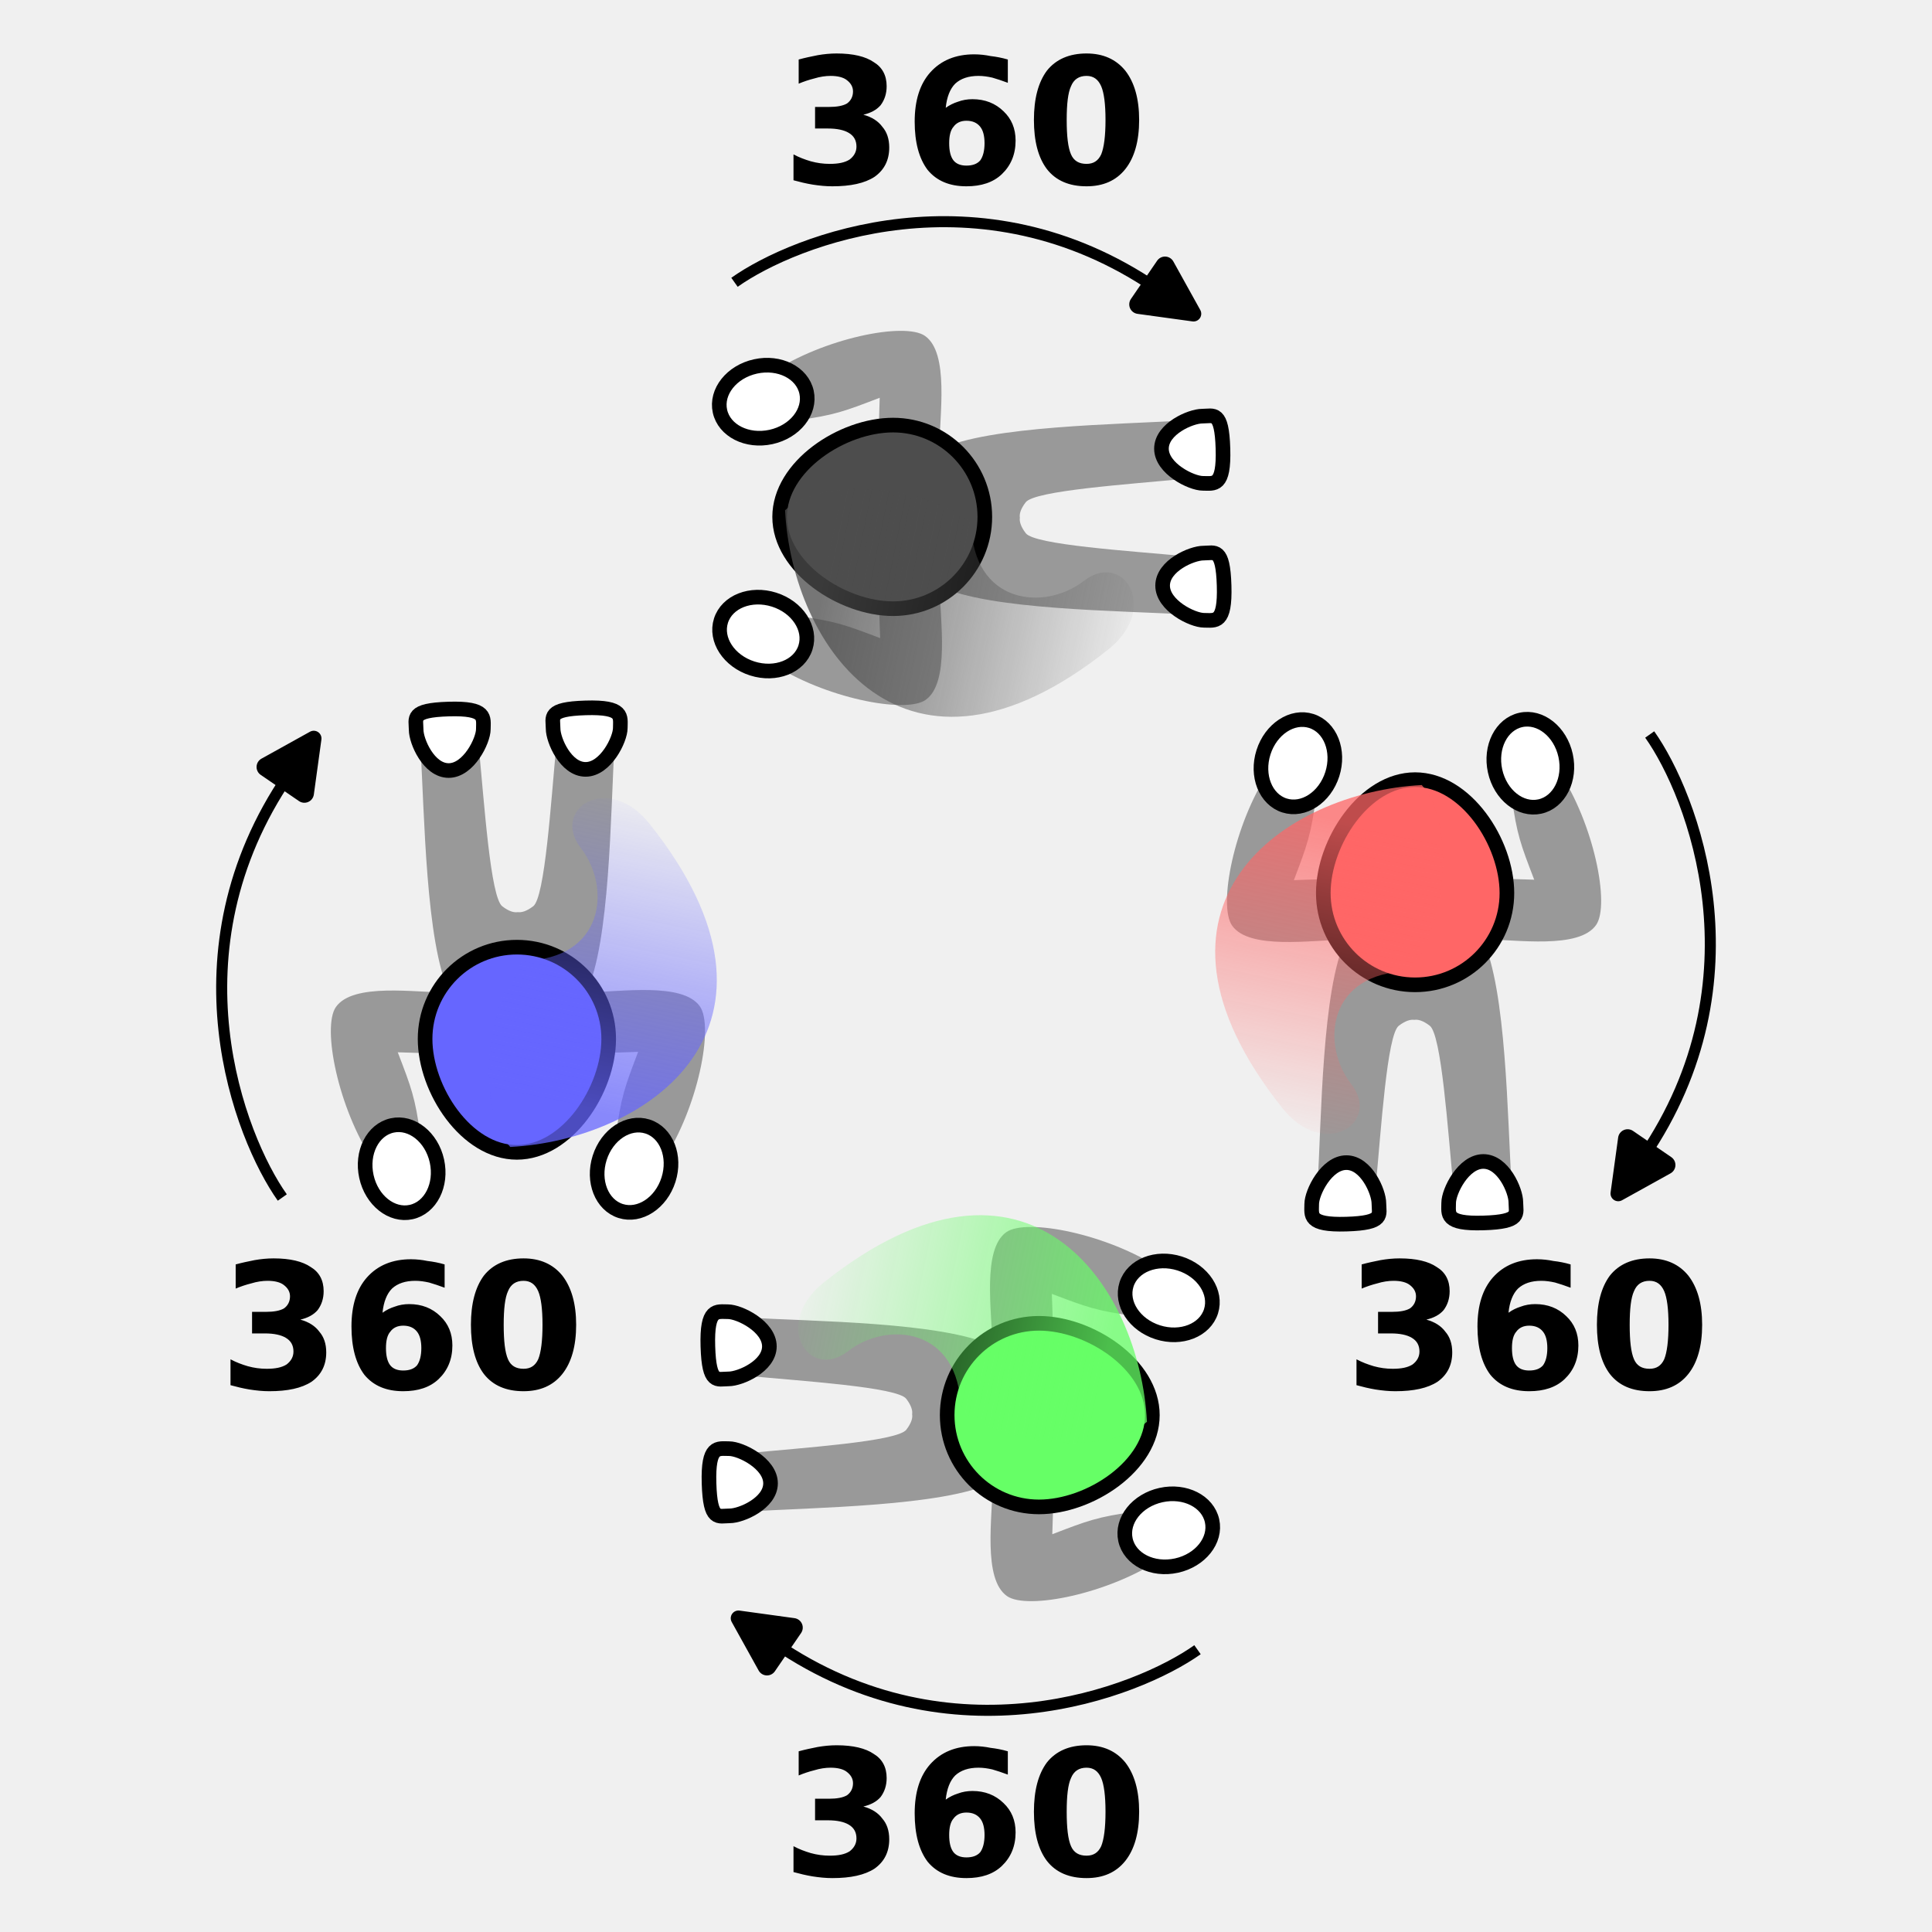
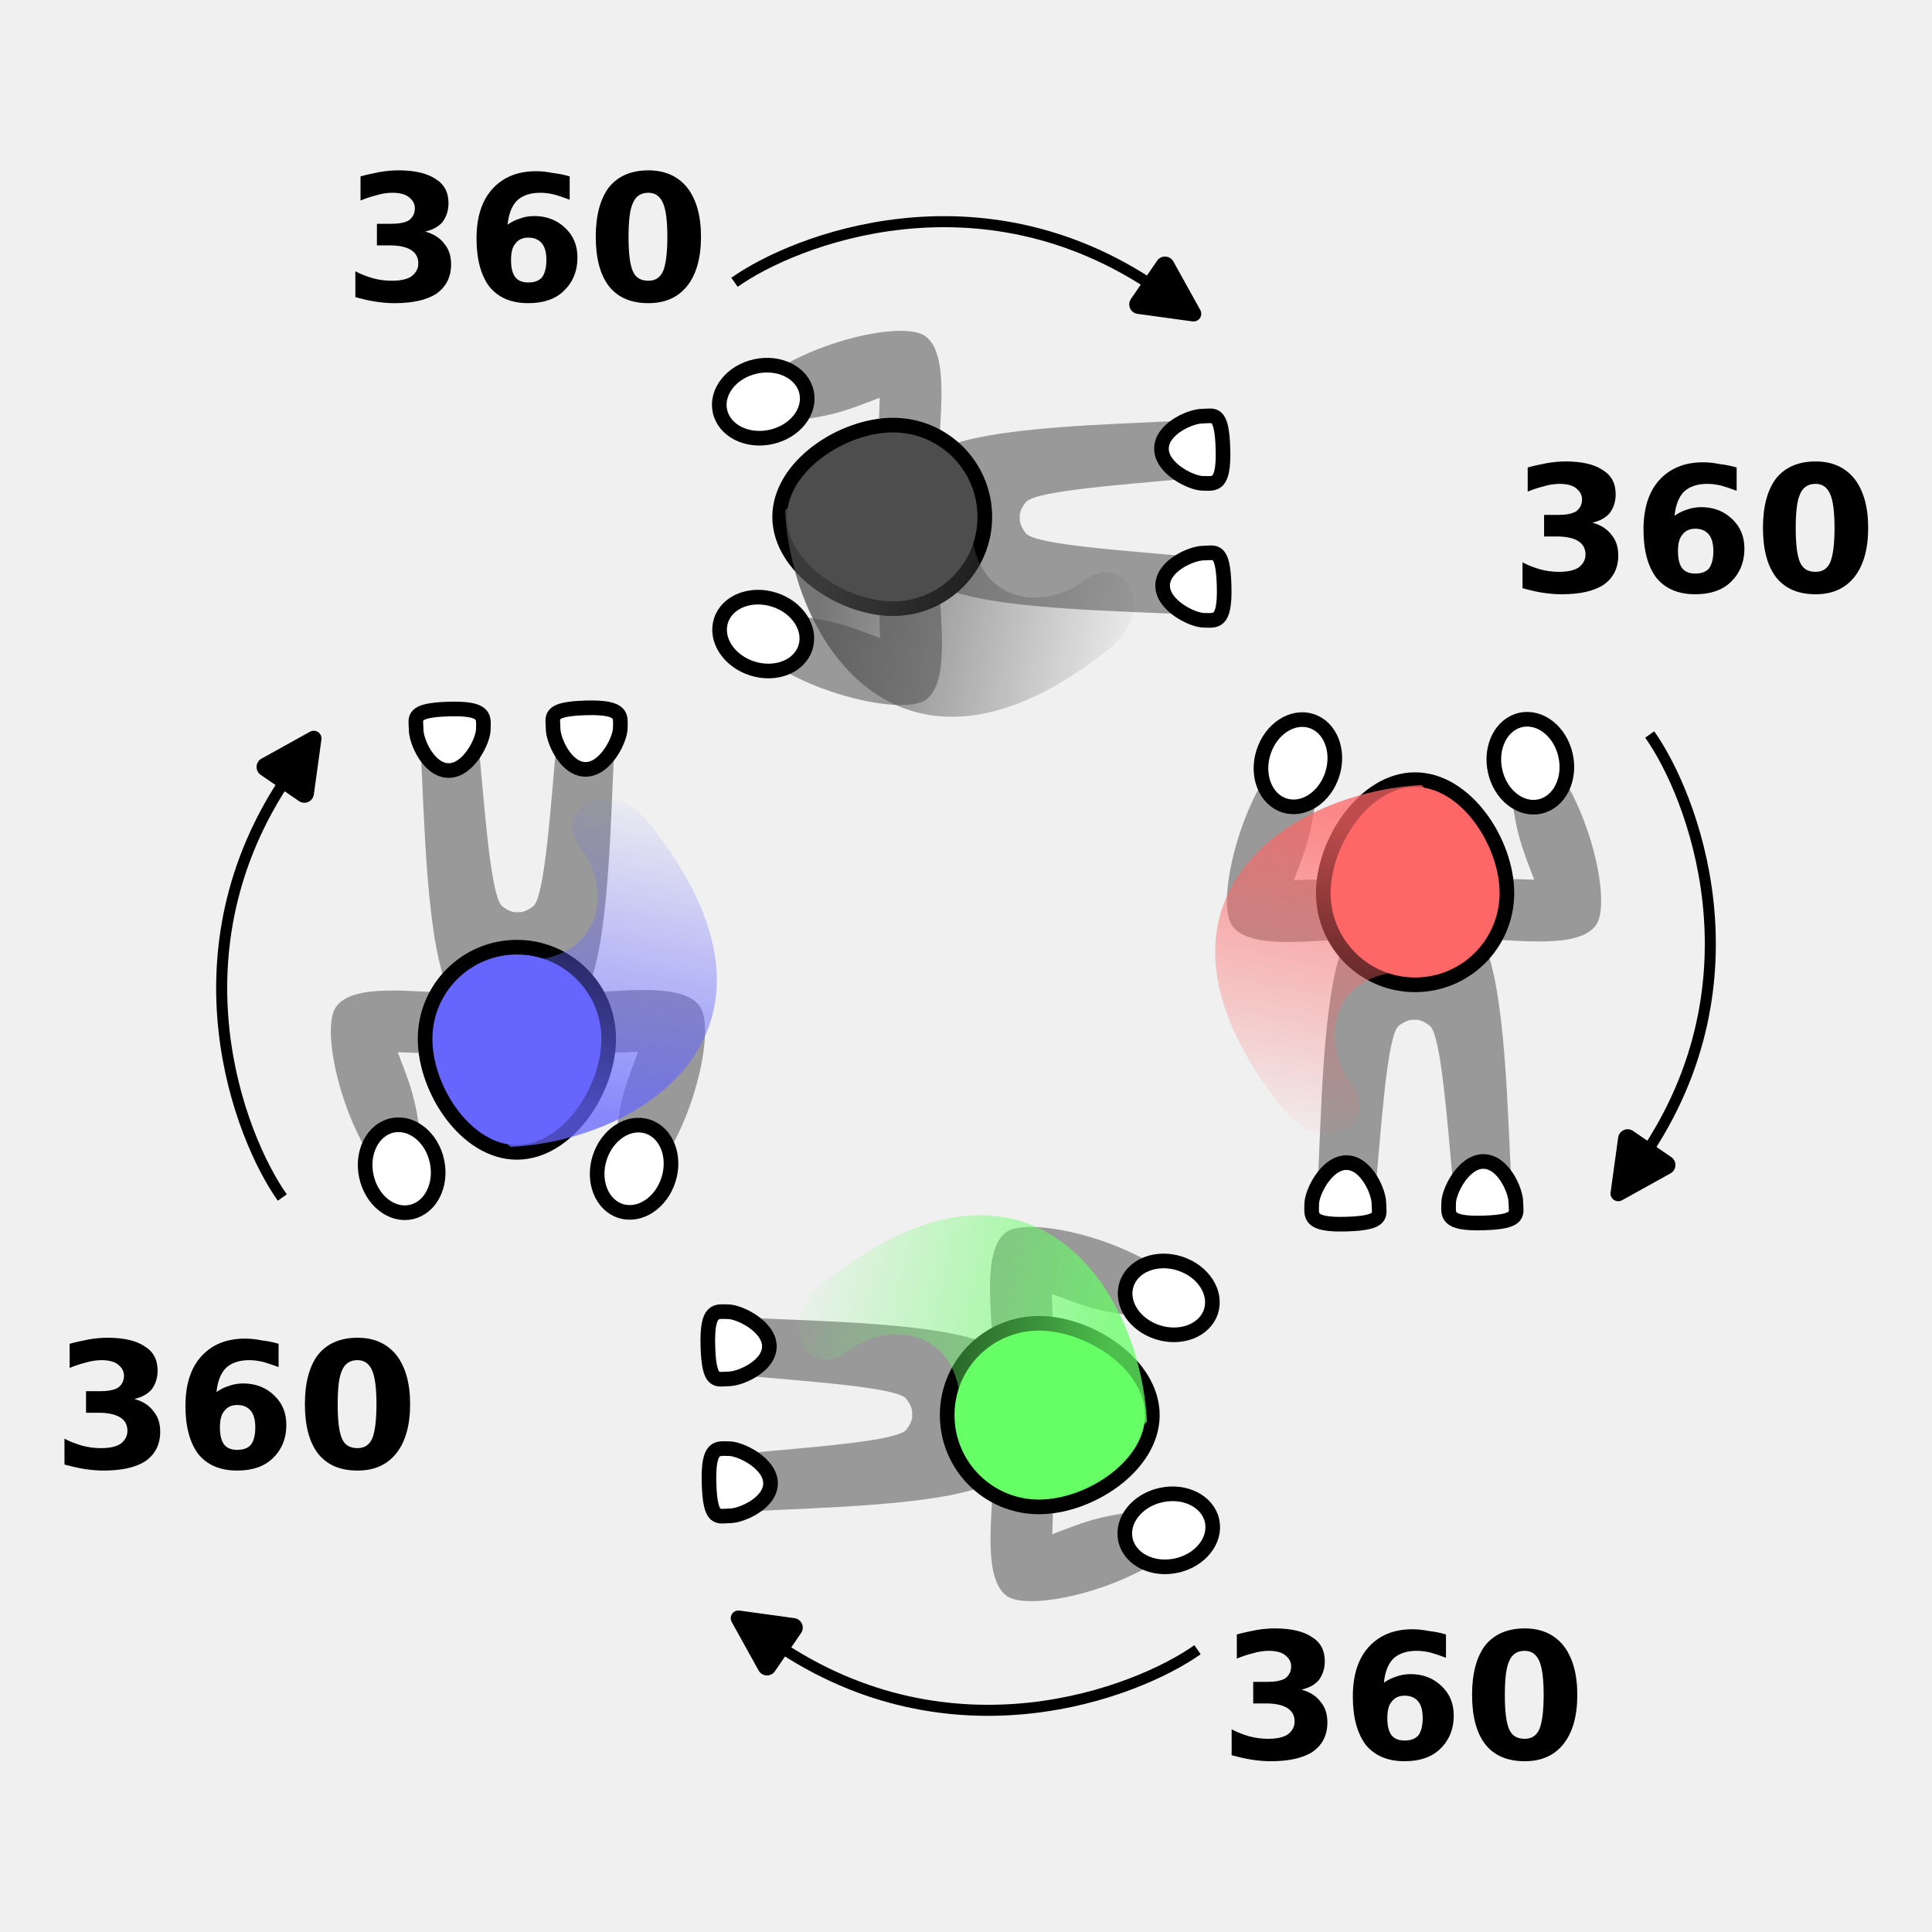
<svg xmlns="http://www.w3.org/2000/svg" xmlns:xlink="http://www.w3.org/1999/xlink" width="35mm" height="35mm" viewBox="0 0 35 35" version="1.1" id="svg1" xml:space="preserve">
  <defs id="defs1">
    <linearGradient id="linearGradient10">
      <stop style="stop-color:#66ff66;stop-opacity:0.749;" offset="0" id="stop9" />
      <stop style="stop-color:#66ff66;stop-opacity:0;" offset="1" id="stop10" />
    </linearGradient>
    <linearGradient id="linearGradient8">
      <stop style="stop-color:#6666ff;stop-opacity:0.749;" offset="0" id="stop7" />
      <stop style="stop-color:#6666ff;stop-opacity:0;" offset="1" id="stop8" />
    </linearGradient>
    <linearGradient id="linearGradient6">
      <stop style="stop-color:#4d4d4d;stop-opacity:0.749;" offset="0" id="stop3" />
      <stop style="stop-color:#4d4d4d;stop-opacity:0;" offset="1" id="stop6" />
    </linearGradient>
    <linearGradient xlink:href="#linearGradient5" id="linearGradient4" gradientUnits="userSpaceOnUse" gradientTransform="matrix(-1,0,0,-1.082599,36.51747,33.9917)" x1="10.889" y1="17.413" x2="11.903" y2="11.978" />
    <linearGradient id="linearGradient5">
      <stop style="stop-color:#ff6666;stop-opacity:0.749;" offset="0" id="stop4" />
      <stop style="stop-color:#ff6666;stop-opacity:0;" offset="1" id="stop5" />
    </linearGradient>
    <marker style="overflow:visible" id="RoundedArrow-6" refX="0" refY="0" orient="auto-start-reverse" markerWidth="1" markerHeight="1" viewBox="0 0 1 1" preserveAspectRatio="xMidYMid">
      <path transform="scale(0.7)" d="m -0.211,-4.106 6.422,3.211 a 1,1 90 0 1 0,1.789 L -0.211,4.106 A 1.236,1.236 31.717 0 1 -2,3 v -6 a 1.236,1.236 148.283 0 1 1.789,-1.106 z" style="fill:context-stroke;fill-rule:evenodd;stroke:none" id="path8-9" />
    </marker>
    <marker style="overflow:visible" id="RoundedArrow-6-0" refX="0" refY="0" orient="auto-start-reverse" markerWidth="1" markerHeight="1" viewBox="0 0 1 1" preserveAspectRatio="xMidYMid">
      <path transform="scale(0.7)" d="m -0.211,-4.106 6.422,3.211 a 1,1 90 0 1 0,1.789 L -0.211,4.106 A 1.236,1.236 31.717 0 1 -2,3 v -6 a 1.236,1.236 148.283 0 1 1.789,-1.106 z" style="fill:context-stroke;fill-rule:evenodd;stroke:none" id="path8-9-8" />
    </marker>
    <linearGradient xlink:href="#linearGradient10" id="linearGradient1" gradientUnits="userSpaceOnUse" gradientTransform="matrix(0,-1,1.082599,0,1.008301,36.51747)" x1="10.889" y1="17.413" x2="11.903" y2="11.978" />
    <marker style="overflow:visible" id="RoundedArrow-6-9" refX="0" refY="0" orient="auto-start-reverse" markerWidth="1" markerHeight="1" viewBox="0 0 1 1" preserveAspectRatio="xMidYMid">
      <path transform="scale(0.7)" d="m -0.211,-4.106 6.422,3.211 a 1,1 90 0 1 0,1.789 L -0.211,4.106 A 1.236,1.236 31.717 0 1 -2,3 v -6 a 1.236,1.236 148.283 0 1 1.789,-1.106 z" style="fill:context-stroke;fill-rule:evenodd;stroke:none" id="path8-9-9" />
    </marker>
    <linearGradient xlink:href="#linearGradient8" id="linearGradient2" gradientUnits="userSpaceOnUse" gradientTransform="matrix(1,0,0,1.082599,-1.51747,1.008301)" x1="10.889" y1="17.413" x2="11.903" y2="11.978" />
    <marker style="overflow:visible" id="RoundedArrow-6-3" refX="0" refY="0" orient="auto-start-reverse" markerWidth="1" markerHeight="1" viewBox="0 0 1 1" preserveAspectRatio="xMidYMid">
      <path transform="scale(0.7)" d="m -0.211,-4.106 6.422,3.211 a 1,1 90 0 1 0,1.789 L -0.211,4.106 A 1.236,1.236 31.717 0 1 -2,3 v -6 a 1.236,1.236 148.283 0 1 1.789,-1.106 z" style="fill:context-stroke;fill-rule:evenodd;stroke:none" id="path8-9-80" />
    </marker>
    <linearGradient xlink:href="#linearGradient6" id="linearGradient3" gradientUnits="userSpaceOnUse" gradientTransform="matrix(0,1,-1.082599,0,33.9917,-1.51747)" x1="10.889" y1="17.413" x2="11.903" y2="11.978" />
  </defs>
  <g id="layer1">
    <path style="fill:#999999;fill-opacity:1;stroke:none;stroke-width:0.265;stroke-dasharray:none;stroke-opacity:1" d="m 16.062,7.559 c -0.262,-0.004 -0.518,0.082 -0.508,0.262 0.072,1.252 0.081,3.577 0.51,4.482 -0.619,-0.006 -1.745,-0.189 -2.057,0.254 -0.259,0.368 0.04,1.847 0.66,2.781 0.156,0.235 0.899,-0.168 0.861,-0.447 -0.093,-0.695 -0.159,-0.868 -0.402,-1.51 0.953,0.037 1.709,0.036 2.176,0.029 0.467,0.009 1.224,0.012 2.178,-0.021 -0.246,0.641 -0.314,0.813 -0.41,1.508 -0.039,0.279 0.705,0.685 0.861,0.451 0.624,-0.932 0.927,-2.411 0.67,-2.779 -0.31,-0.444 -1.438,-0.263 -2.057,-0.26 0.432,-0.904 0.45,-3.23 0.527,-4.482 0.022,-0.359 -1.022,-0.346 -1.057,0.012 -0.101,1.03 -0.213,2.744 -0.428,2.906 -0.121,0.092 -0.211,0.116 -0.279,0.105 -0.068,0.01 -0.16,-0.015 -0.281,-0.107 C 16.814,10.579 16.706,8.866 16.609,7.836 16.593,7.657 16.325,7.563 16.062,7.559 Z" id="path4-6" transform="matrix(1,0,0,-1,8.313988,29.32572)" />
    <path id="path1-9-9" style="fill:#ff6666;fill-opacity:1;stroke:#000000;stroke-width:0.265" d="m 27.299,16.178 c 0,-0.918 -0.744,-2.054 -1.663,-2.054 -0.918,0 -1.663,1.136 -1.663,2.054 0,0.918 0.744,1.663 1.663,1.663 0.918,0 1.663,-0.744 1.663,-1.663 z" />
    <path id="path1-7-1-2-6" style="fill:#ffffff;stroke:#000000;stroke-width:0.265;stroke-dasharray:none" d="m 24.98,21.8 c 0,-0.207 -0.228,-0.738 -0.589,-0.738 -0.361,0 -0.628,0.542 -0.628,0.749 0,0.207 -0.07,0.386 0.628,0.365 0.698,-0.021 0.589,-0.168 0.589,-0.375 z" />
    <path id="path1-7-1-9-0-2" style="fill:#ffffff;stroke:#000000;stroke-width:0.265;stroke-dasharray:none" d="m 27.461,21.779 c 0,-0.207 -0.228,-0.738 -0.589,-0.738 -0.361,0 -0.628,0.542 -0.628,0.749 0,0.207 -0.07,0.386 0.628,0.365 0.698,-0.021 0.589,-0.168 0.589,-0.375 z" />
    <ellipse style="fill:#ffffff;fill-opacity:1;stroke:#000000;stroke-width:0.265;stroke-dasharray:none;stroke-opacity:1" id="path1-7-2-9-9-1-6-1" cx="-24.112" cy="-19.452" rx="0.654" ry="0.803" transform="rotate(167.6124)" />
    <ellipse style="fill:#ffffff;fill-opacity:1;stroke:#000000;stroke-width:0.265;stroke-dasharray:none;stroke-opacity:1" id="path1-7-2-9-9-1-6-1-2" cx="-26.594" cy="-6.064" rx="0.654" ry="0.803" transform="rotate(-162.3876)" />
    <path id="path1-3-1-5-8-0" style="fill:url(#linearGradient4);fill-opacity:1;stroke:none;stroke-width:0.265" d="m 23.232,20.075 c 0.752,0.945 1.798,0.274 1.245,-0.439 -0.554,-0.713 -0.428,-2.016 1.045,-2.042 0.649,-0.703 0.883,-2.67 0.234,-3.372 -2.458,0.126 -5.467,2.154 -2.524,5.853 z" />
    <path id="path2-2" style="fill:none;stroke:#000000;stroke-width:0.2;stroke-dasharray:none;stroke-opacity:1;marker-end:url(#RoundedArrow-6)" d="m 29.886,13.306 c 0.773,1.09 2.082,4.444 -0.114,7.65" />
-     <text xml:space="preserve" style="font-size:3.175px;text-align:start;writing-mode:lr-tb;direction:ltr;text-anchor:start;fill:#000000;fill-opacity:1;stroke:none;stroke-width:0.2;stroke-dasharray:none;stroke-opacity:1" x="24.354" y="25.157" id="text5-8">
-       <tspan id="tspan5-2" style="font-style:normal;font-variant:normal;font-weight:bold;font-stretch:normal;font-family:'Bitstream Vera Sans';-inkscape-font-specification:'Bitstream Vera Sans Bold';fill:#000000;fill-opacity:1;stroke:none;stroke-width:0.2" x="24.354" y="25.157">360</tspan>
-     </text>
    <path style="fill:#999999;fill-opacity:1;stroke:none;stroke-width:0.265;stroke-dasharray:none;stroke-opacity:1" d="m 16.062,7.559 c -0.262,-0.004 -0.518,0.082 -0.508,0.262 0.072,1.252 0.081,3.577 0.51,4.482 -0.619,-0.006 -1.745,-0.189 -2.057,0.254 -0.259,0.368 0.04,1.847 0.66,2.781 0.156,0.235 0.899,-0.168 0.861,-0.447 -0.093,-0.695 -0.159,-0.868 -0.402,-1.51 0.953,0.037 1.709,0.036 2.176,0.029 0.467,0.009 1.224,0.012 2.178,-0.021 -0.246,0.641 -0.314,0.813 -0.41,1.508 -0.039,0.279 0.705,0.685 0.861,0.451 0.624,-0.932 0.927,-2.411 0.67,-2.779 -0.31,-0.444 -1.438,-0.263 -2.057,-0.26 0.432,-0.904 0.45,-3.23 0.527,-4.482 0.022,-0.359 -1.022,-0.346 -1.057,0.012 -0.101,1.03 -0.213,2.744 -0.428,2.906 -0.121,0.092 -0.211,0.116 -0.279,0.105 -0.068,0.01 -0.16,-0.015 -0.281,-0.107 C 16.814,10.579 16.706,8.866 16.609,7.836 16.593,7.657 16.325,7.563 16.062,7.559 Z" id="path4-6-2" transform="matrix(0,1,1,0,5.67428,8.313988)" />
    <path id="path1-9-9-5" style="fill:#66ff66;fill-opacity:1;stroke:#000000;stroke-width:0.265" d="m 18.822,27.299 c 0.918,0 2.054,-0.744 2.054,-1.663 0,-0.918 -1.136,-1.663 -2.054,-1.663 -0.918,0 -1.663,0.744 -1.663,1.663 0,0.918 0.744,1.663 1.663,1.663 z" />
    <path id="path1-7-1-2-6-8" style="fill:#ffffff;stroke:#000000;stroke-width:0.265;stroke-dasharray:none" d="m 13.2,24.98 c 0.207,0 0.738,-0.228 0.738,-0.589 0,-0.361 -0.542,-0.628 -0.749,-0.628 -0.207,0 -0.386,-0.07 -0.365,0.628 0.021,0.698 0.168,0.589 0.375,0.589 z" />
    <path id="path1-7-1-9-0-2-6" style="fill:#ffffff;stroke:#000000;stroke-width:0.265;stroke-dasharray:none" d="m 13.221,27.461 c 0.207,0 0.738,-0.228 0.738,-0.589 0,-0.361 -0.542,-0.628 -0.749,-0.628 -0.207,0 -0.386,-0.07 -0.365,0.628 0.021,0.698 0.168,0.589 0.375,0.589 z" />
    <ellipse style="fill:#ffffff;fill-opacity:1;stroke:#000000;stroke-width:0.265;stroke-dasharray:none;stroke-opacity:1" id="path1-7-2-9-9-1-6-1-28" cx="-31.62" cy="14.733" rx="0.654" ry="0.803" transform="rotate(-102.3876)" />
    <ellipse style="fill:#ffffff;fill-opacity:1;stroke:#000000;stroke-width:0.265;stroke-dasharray:none;stroke-opacity:1" id="path1-7-2-9-9-1-6-1-2-4" cx="-16.004" cy="27.295" rx="0.654" ry="0.803" transform="rotate(-72.38759)" />
    <path id="path1-3-1-5-8-0-7" style="fill:url(#linearGradient1);fill-opacity:1;stroke:none;stroke-width:0.265" d="m 14.925,23.232 c -0.945,0.752 -0.274,1.798 0.439,1.245 0.713,-0.554 2.016,-0.428 2.042,1.045 0.703,0.649 2.67,0.883 3.372,0.234 -0.126,-2.458 -2.154,-5.467 -5.853,-2.524 z" />
    <path id="path2-2-2" style="fill:none;stroke:#000000;stroke-width:0.2;stroke-dasharray:none;stroke-opacity:1;marker-end:url(#RoundedArrow-6-0)" d="m 21.694,29.886 c -1.09,0.773 -4.444,2.082 -7.65,-0.114" />
-     <text xml:space="preserve" style="font-size:3.175px;text-align:start;writing-mode:lr-tb;direction:ltr;text-anchor:start;fill:#000000;fill-opacity:1;stroke:none;stroke-width:0.2;stroke-dasharray:none;stroke-opacity:1" x="14.156" y="33.98" id="text5-8-4">
-       <tspan id="tspan5-2-0" style="font-style:normal;font-variant:normal;font-weight:bold;font-stretch:normal;font-family:'Bitstream Vera Sans';-inkscape-font-specification:'Bitstream Vera Sans Bold';fill:#000000;fill-opacity:1;stroke:none;stroke-width:0.2" x="14.156" y="33.98">360</tspan>
+     <text xml:space="preserve" style="font-size:3.175px;text-align:start;writing-mode:lr-tb;direction:ltr;text-anchor:start;fill:#000000;fill-opacity:1;stroke:none;stroke-width:0.2;stroke-dasharray:none;stroke-opacity:1" x="22.094" y="31.863" id="text5-8-4">
+       <tspan id="tspan5-2-0" style="font-style:normal;font-variant:normal;font-weight:bold;font-stretch:normal;font-family:'Bitstream Vera Sans';-inkscape-font-specification:'Bitstream Vera Sans Bold';fill:#000000;fill-opacity:1;stroke:none;stroke-width:0.2" x="22.094" y="31.863">360</tspan>
    </text>
    <path style="fill:#999999;fill-opacity:1;stroke:none;stroke-width:0.265;stroke-dasharray:none;stroke-opacity:1" d="m 16.062,7.559 c -0.262,-0.004 -0.518,0.082 -0.508,0.262 0.072,1.252 0.081,3.577 0.51,4.482 -0.619,-0.006 -1.745,-0.189 -2.057,0.254 -0.259,0.368 0.04,1.847 0.66,2.781 0.156,0.235 0.899,-0.168 0.861,-0.447 -0.093,-0.695 -0.159,-0.868 -0.402,-1.51 0.953,0.037 1.709,0.036 2.176,0.029 0.467,0.009 1.224,0.012 2.178,-0.021 -0.246,0.641 -0.314,0.813 -0.41,1.508 -0.039,0.279 0.705,0.685 0.861,0.451 0.624,-0.932 0.927,-2.411 0.67,-2.779 -0.31,-0.444 -1.438,-0.263 -2.057,-0.26 0.432,-0.904 0.45,-3.23 0.527,-4.482 0.022,-0.359 -1.022,-0.346 -1.057,0.012 -0.101,1.03 -0.213,2.744 -0.428,2.906 -0.121,0.092 -0.211,0.116 -0.279,0.105 -0.068,0.01 -0.16,-0.015 -0.281,-0.107 C 16.814,10.579 16.706,8.866 16.609,7.836 16.593,7.657 16.325,7.563 16.062,7.559 Z" id="path4-6-1" transform="matrix(-1,0,0,1,26.68601,5.67428)" />
    <path id="path1-9-9-0" style="fill:#6666ff;fill-opacity:1;stroke:#000000;stroke-width:0.265" d="m 7.701,18.822 c 0,0.918 0.744,2.054 1.663,2.054 0.918,0 1.663,-1.136 1.663,-2.054 0,-0.918 -0.744,-1.663 -1.663,-1.663 -0.918,0 -1.663,0.744 -1.663,1.663 z" />
    <path id="path1-7-1-2-6-3" style="fill:#ffffff;stroke:#000000;stroke-width:0.265;stroke-dasharray:none" d="m 10.02,13.2 c 0,0.207 0.228,0.738 0.589,0.738 0.361,0 0.628,-0.542 0.628,-0.749 0,-0.207 0.07,-0.386 -0.628,-0.365 -0.698,0.021 -0.589,0.168 -0.589,0.375 z" />
    <path id="path1-7-1-9-0-2-4" style="fill:#ffffff;stroke:#000000;stroke-width:0.265;stroke-dasharray:none" d="m 7.539,13.221 c 0,0.207 0.228,0.738 0.589,0.738 0.361,0 0.628,-0.542 0.628,-0.749 0,-0.207 0.07,-0.386 -0.628,-0.365 -0.698,0.021 -0.589,0.168 -0.589,0.375 z" />
    <ellipse style="fill:#ffffff;fill-opacity:1;stroke:#000000;stroke-width:0.265;stroke-dasharray:none;stroke-opacity:1" id="path1-7-2-9-9-1-6-1-0" cx="2.565" cy="22.241" rx="0.654" ry="0.803" transform="rotate(-12.38759)" />
    <ellipse style="fill:#ffffff;fill-opacity:1;stroke:#000000;stroke-width:0.265;stroke-dasharray:none;stroke-opacity:1" id="path1-7-2-9-9-1-6-1-2-3" cx="17.355" cy="16.705" rx="0.654" ry="0.803" transform="rotate(17.61241)" />
    <path id="path1-3-1-5-8-0-9" style="fill:url(#linearGradient2);fill-opacity:1;stroke:none;stroke-width:0.265" d="m 11.768,14.925 c -0.752,-0.945 -1.798,-0.274 -1.245,0.439 0.554,0.713 0.428,2.016 -1.045,2.042 -0.649,0.703 -0.883,2.67 -0.234,3.372 2.458,-0.126 5.467,-2.154 2.524,-5.853 z" />
    <path id="path2-2-1" style="fill:none;stroke:#000000;stroke-width:0.2;stroke-dasharray:none;stroke-opacity:1;marker-end:url(#RoundedArrow-6-9)" d="M 5.114,21.694 C 4.341,20.604 3.032,17.25 5.228,14.044" />
-     <text xml:space="preserve" style="font-size:3.175px;text-align:start;writing-mode:lr-tb;direction:ltr;text-anchor:start;fill:#000000;fill-opacity:1;stroke:none;stroke-width:0.2;stroke-dasharray:none;stroke-opacity:1" x="3.958" y="25.157" id="text5-8-9">
-       <tspan id="tspan5-2-6" style="font-style:normal;font-variant:normal;font-weight:bold;font-stretch:normal;font-family:'Bitstream Vera Sans';-inkscape-font-specification:'Bitstream Vera Sans Bold';fill:#000000;fill-opacity:1;stroke:none;stroke-width:0.2" x="3.958" y="25.157">360</tspan>
-     </text>
    <path style="fill:#999999;fill-opacity:1;stroke:none;stroke-width:0.265;stroke-dasharray:none;stroke-opacity:1" d="m 16.062,7.559 c -0.262,-0.004 -0.518,0.082 -0.508,0.262 0.072,1.252 0.081,3.577 0.51,4.482 -0.619,-0.006 -1.745,-0.189 -2.057,0.254 -0.259,0.368 0.04,1.847 0.66,2.781 0.156,0.235 0.899,-0.168 0.861,-0.447 -0.093,-0.695 -0.159,-0.868 -0.402,-1.51 0.953,0.037 1.709,0.036 2.176,0.029 0.467,0.009 1.224,0.012 2.178,-0.021 -0.246,0.641 -0.314,0.813 -0.41,1.508 -0.039,0.279 0.705,0.685 0.861,0.451 0.624,-0.932 0.927,-2.411 0.67,-2.779 -0.31,-0.444 -1.438,-0.263 -2.057,-0.26 0.432,-0.904 0.45,-3.23 0.527,-4.482 0.022,-0.359 -1.022,-0.346 -1.057,0.012 -0.101,1.03 -0.213,2.744 -0.428,2.906 -0.121,0.092 -0.211,0.116 -0.279,0.105 -0.068,0.01 -0.16,-0.015 -0.281,-0.107 C 16.814,10.579 16.706,8.866 16.609,7.836 16.593,7.657 16.325,7.563 16.062,7.559 Z" id="path4-6-4" transform="matrix(0,-1,-1,0,29.32572,26.68601)" />
    <path id="path1-9-9-6" style="fill:#4d4d4d;fill-opacity:1;stroke:#000000;stroke-width:0.265" d="m 16.178,7.701 c -0.918,0 -2.054,0.744 -2.054,1.663 0,0.918 1.136,1.663 2.054,1.663 0.918,0 1.663,-0.744 1.663,-1.663 0,-0.918 -0.744,-1.663 -1.663,-1.663 z" />
    <path id="path1-7-1-2-6-2" style="fill:#ffffff;stroke:#000000;stroke-width:0.265;stroke-dasharray:none" d="m 21.8,10.02 c -0.207,0 -0.738,0.228 -0.738,0.589 0,0.361 0.542,0.628 0.749,0.628 0.207,0 0.386,0.07 0.365,-0.628 -0.021,-0.698 -0.168,-0.589 -0.375,-0.589 z" />
    <path id="path1-7-1-9-0-2-67" style="fill:#ffffff;stroke:#000000;stroke-width:0.265;stroke-dasharray:none" d="m 21.779,7.539 c -0.207,0 -0.738,0.228 -0.738,0.589 0,0.361 0.542,0.628 0.749,0.628 0.207,0 0.386,0.07 0.365,-0.628 -0.021,-0.698 -0.168,-0.589 -0.375,-0.589 z" />
    <ellipse style="fill:#ffffff;fill-opacity:1;stroke:#000000;stroke-width:0.265;stroke-dasharray:none;stroke-opacity:1" id="path1-7-2-9-9-1-6-1-5" cx="10.074" cy="-11.944" rx="0.654" ry="0.803" transform="rotate(77.61241)" />
    <ellipse style="fill:#ffffff;fill-opacity:1;stroke:#000000;stroke-width:0.265;stroke-dasharray:none;stroke-opacity:1" id="path1-7-2-9-9-1-6-1-2-6" cx="6.765" cy="-16.654" rx="0.654" ry="0.803" transform="rotate(107.6124)" />
    <path id="path1-3-1-5-8-0-98" style="fill:url(#linearGradient3);fill-opacity:1;stroke:none;stroke-width:0.265" d="m 20.075,11.768 c 0.945,-0.752 0.274,-1.798 -0.439,-1.245 -0.713,0.554 -2.016,0.428 -2.042,-1.045 -0.703,-0.649 -2.67,-0.883 -3.372,-0.234 0.126,2.458 2.154,5.467 5.853,2.524 z" />
    <path id="path2-2-7" style="fill:none;stroke:#000000;stroke-width:0.2;stroke-dasharray:none;stroke-opacity:1;marker-end:url(#RoundedArrow-6-3)" d="m 13.306,5.114 c 1.09,-0.773 4.444,-2.082 7.65,0.114" />
-     <text xml:space="preserve" style="font-size:3.175px;text-align:start;writing-mode:lr-tb;direction:ltr;text-anchor:start;fill:#000000;fill-opacity:1;stroke:none;stroke-width:0.2;stroke-dasharray:none;stroke-opacity:1" x="14.156" y="3.332" id="text5-8-2">
-       <tspan id="tspan5-2-8" style="font-style:normal;font-variant:normal;font-weight:bold;font-stretch:normal;font-family:'Bitstream Vera Sans';-inkscape-font-specification:'Bitstream Vera Sans Bold';fill:#000000;fill-opacity:1;stroke:none;stroke-width:0.2" x="14.156" y="3.332">360</tspan>
+     <text xml:space="preserve" style="font-size:3.175px;text-align:start;writing-mode:lr-tb;direction:ltr;text-anchor:start;fill:#000000;fill-opacity:1;stroke:none;stroke-width:0.2;stroke-dasharray:none;stroke-opacity:1" x="27.363" y="10.718" id="text5-8-4-5">
+       <tspan id="tspan5-2-0-6" style="font-style:normal;font-variant:normal;font-weight:bold;font-stretch:normal;font-family:'Bitstream Vera Sans';-inkscape-font-specification:'Bitstream Vera Sans Bold';fill:#000000;fill-opacity:1;stroke:none;stroke-width:0.2" x="27.363" y="10.718">360</tspan>
+     </text>
+     <text xml:space="preserve" style="font-size:3.175px;text-align:start;writing-mode:lr-tb;direction:ltr;text-anchor:start;fill:#000000;fill-opacity:1;stroke:none;stroke-width:0.2;stroke-dasharray:none;stroke-opacity:1" x="6.219" y="5.449" id="text5-8-4-0">
+       <tspan id="tspan5-2-0-9" style="font-style:normal;font-variant:normal;font-weight:bold;font-stretch:normal;font-family:'Bitstream Vera Sans';-inkscape-font-specification:'Bitstream Vera Sans Bold';fill:#000000;fill-opacity:1;stroke:none;stroke-width:0.2" x="6.219" y="5.449">360</tspan>
+     </text>
+     <text xml:space="preserve" style="font-size:3.175px;text-align:start;writing-mode:lr-tb;direction:ltr;text-anchor:start;fill:#000000;fill-opacity:1;stroke:none;stroke-width:0.2;stroke-dasharray:none;stroke-opacity:1" x="0.949" y="26.593" id="text5-8-4-6">
+       <tspan id="tspan5-2-0-1" style="font-style:normal;font-variant:normal;font-weight:bold;font-stretch:normal;font-family:'Bitstream Vera Sans';-inkscape-font-specification:'Bitstream Vera Sans Bold';fill:#000000;fill-opacity:1;stroke:none;stroke-width:0.2" x="0.949" y="26.593">360</tspan>
    </text>
  </g>
</svg>
